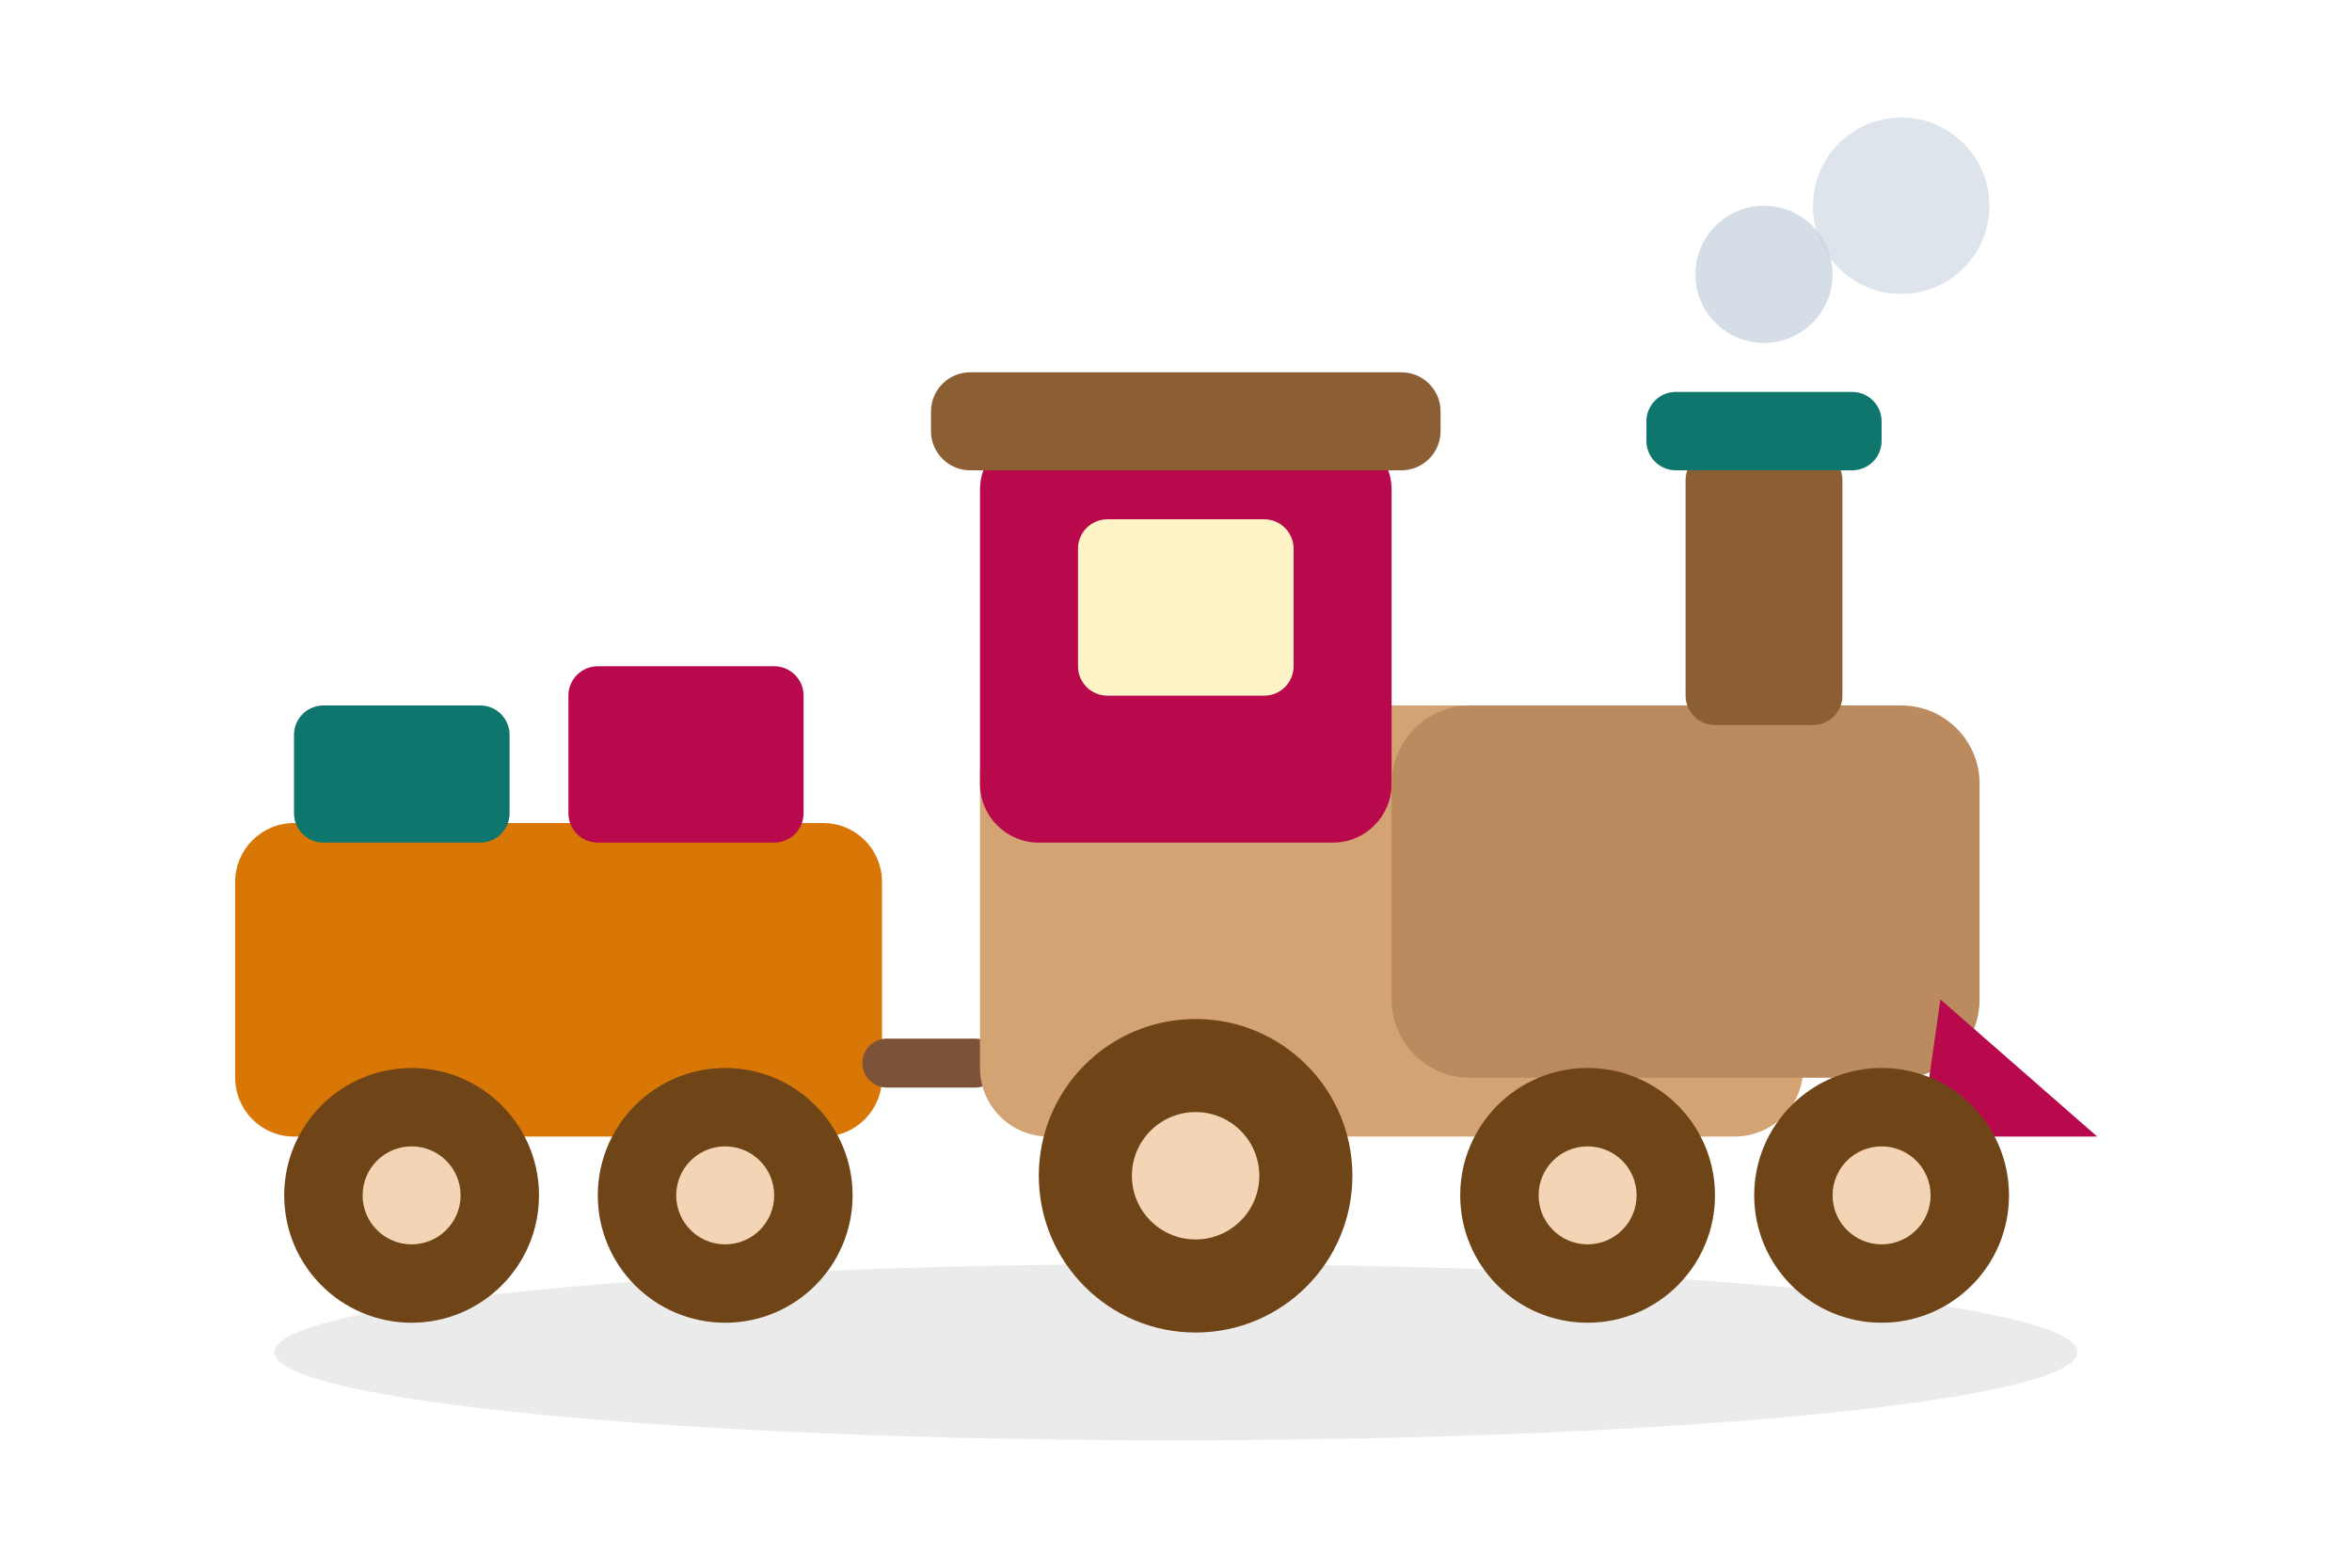
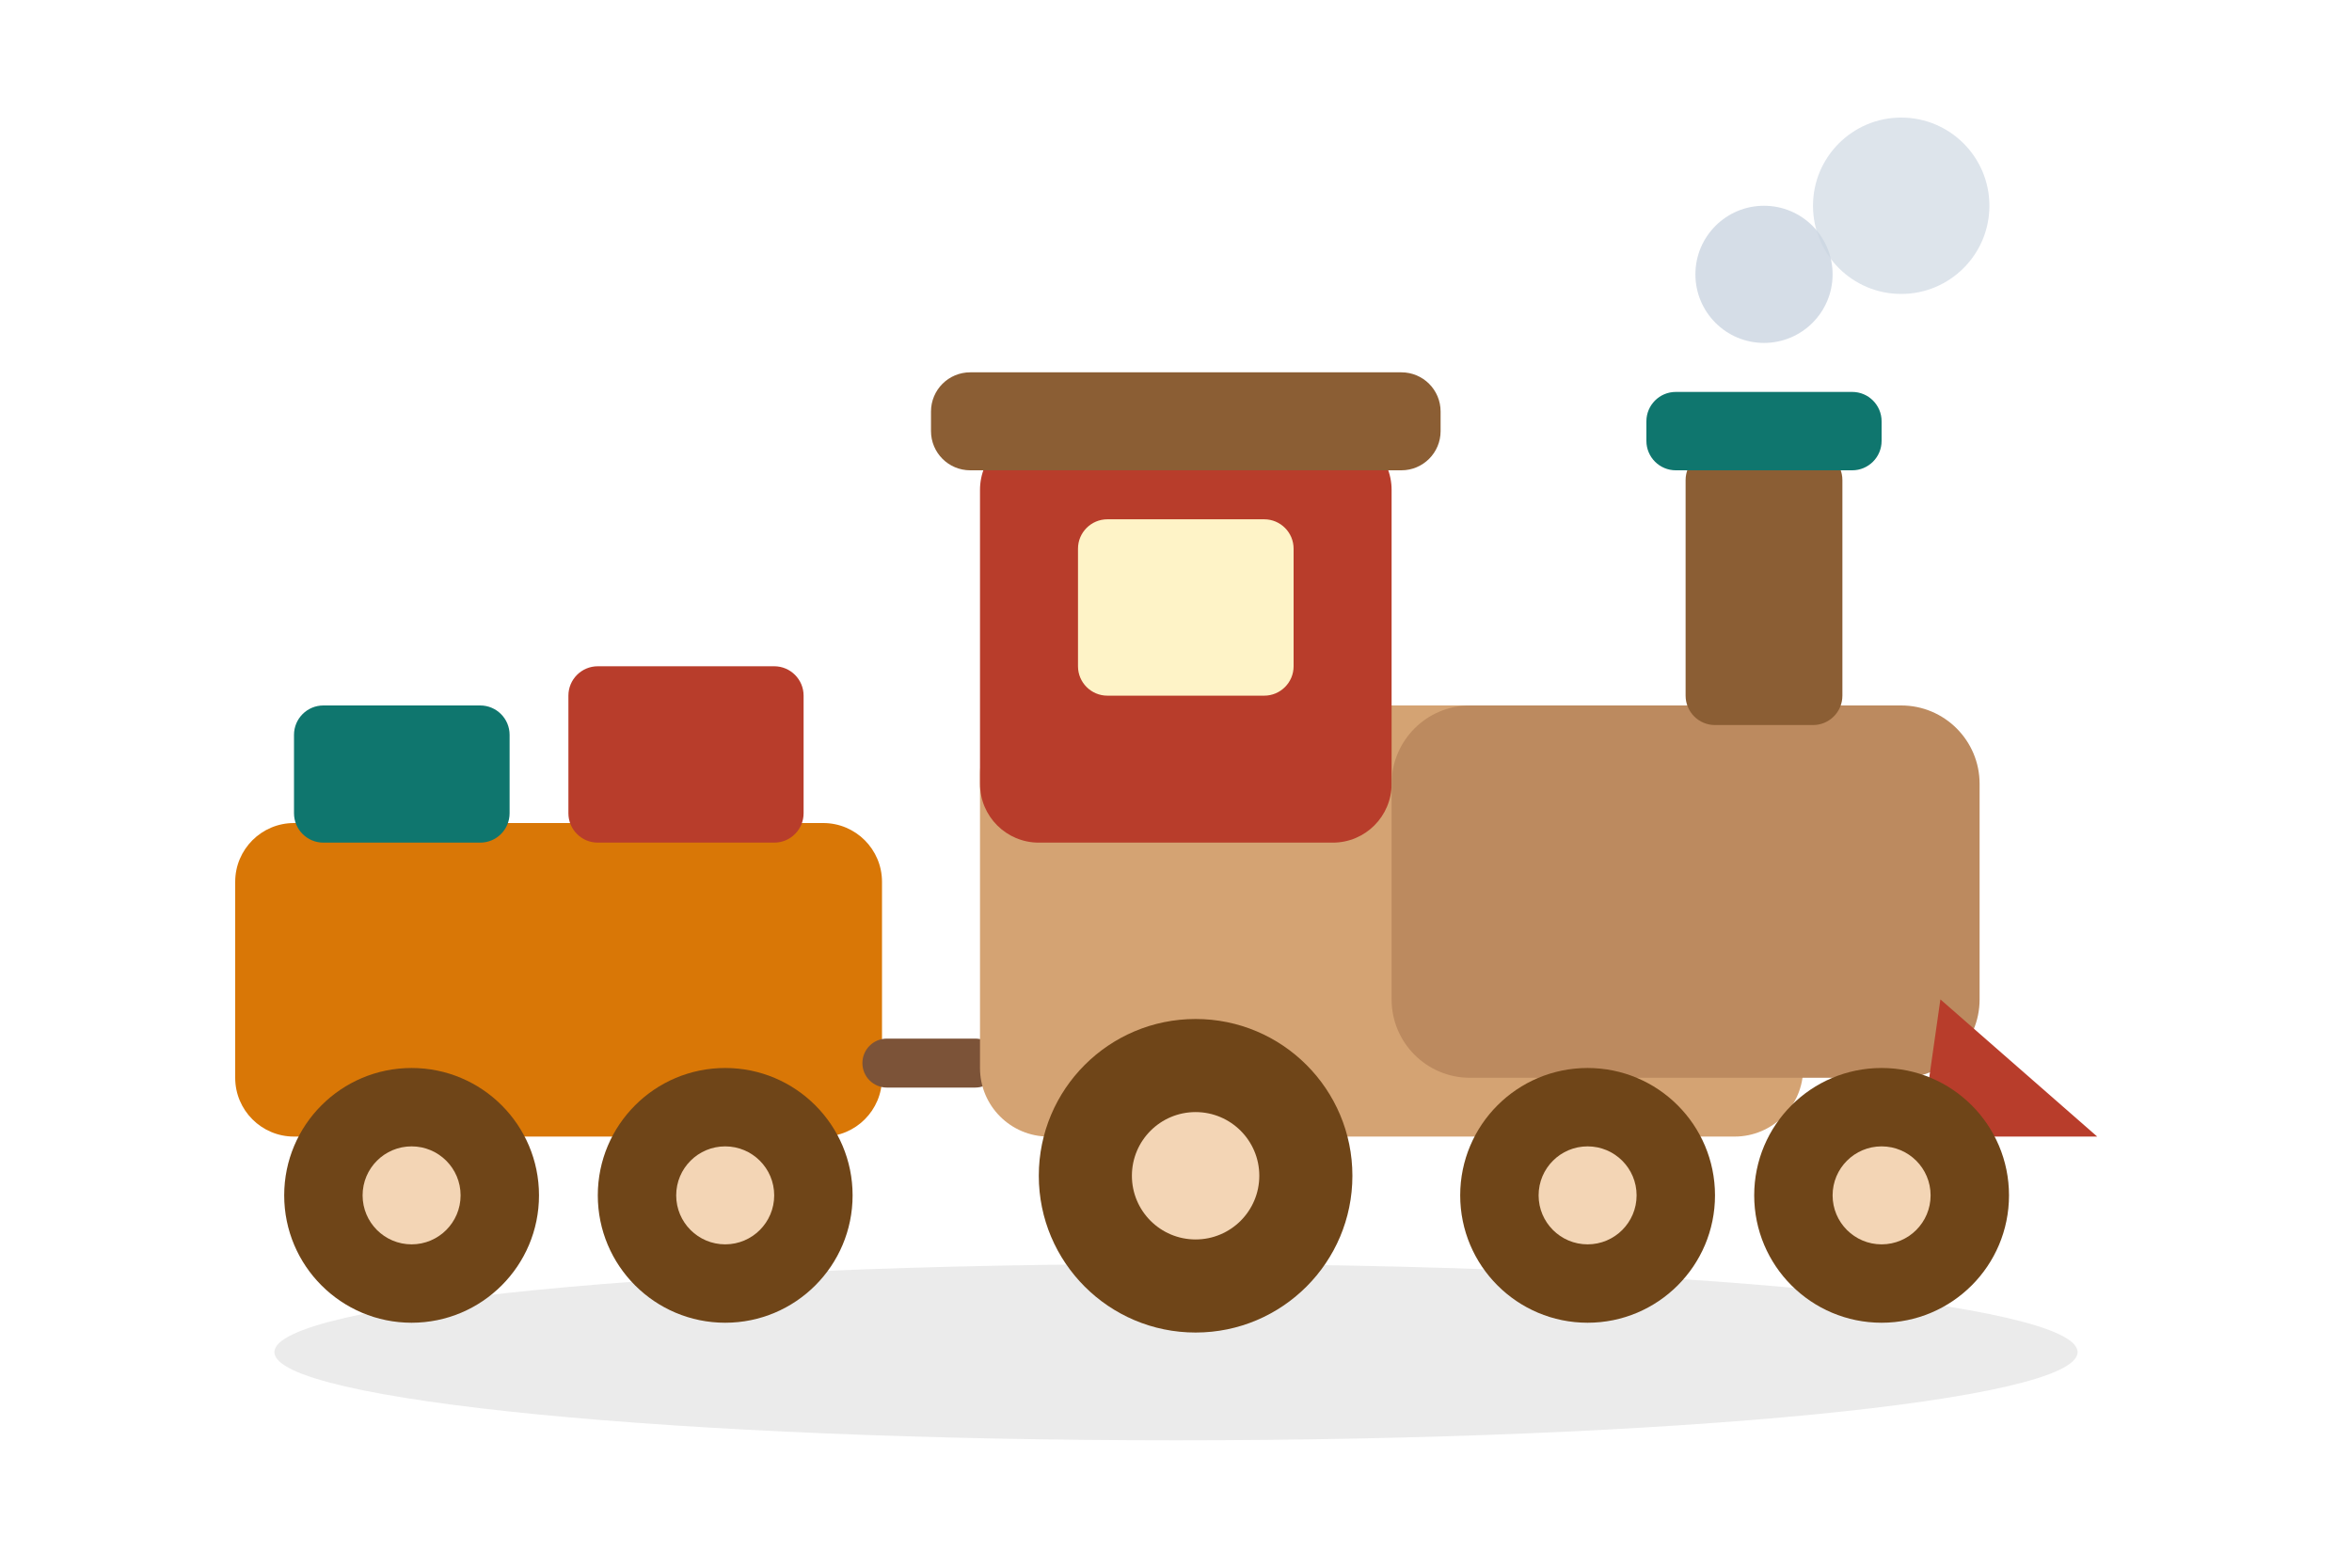
<svg xmlns="http://www.w3.org/2000/svg" viewBox="0 0 240 160" fill="none">
  <ellipse cx="120" cy="138" rx="92" ry="9" fill="#000" opacity="0.08" />
  <rect x="24" y="84" width="66" height="32" rx="6" fill="#d97706" />
  <rect x="30" y="72" width="22" height="14" rx="3" fill="#0f766e" />
-   <rect x="58" y="68" width="24" height="18" rx="3" fill="#b7094c" />
+   <rect x="58" y="68" width="24" height="18" rx="3" fill="#b83d2b" />
  <rect x="88" y="106" width="14" height="5" rx="2.5" fill="#7c5338" />
  <rect x="100" y="72" width="84" height="44" rx="7" fill="#d4a373" />
-   <rect x="100" y="44" width="42" height="42" rx="6" fill="#b7094c" />
+   <rect x="100" y="44" width="42" height="42" rx="6" fill="#b83d2b" />
  <rect x="95" y="38" width="52" height="10" rx="4" fill="#8b5e34" />
  <rect x="110" y="53" width="22" height="18" rx="3" fill="#fef3c7" />
  <rect x="142" y="72" width="60" height="38" rx="8" fill="#bc8a5f" />
  <rect x="172" y="46" width="16" height="28" rx="3" fill="#8b5e34" />
  <rect x="168" y="40" width="24" height="8" rx="3" fill="#0f766e" />
  <circle cx="180" cy="28" r="7" fill="#cbd5e1" opacity="0.8" />
  <circle cx="194" cy="21" r="9" fill="#cbd5e1" opacity="0.65" />
-   <path d="M198 102 L214 116 L196 116 Z" fill="#b7094c" />
+   <path d="M198 102 L214 116 L196 116 Z" fill="#b83d2b" />
  <circle cx="42" cy="122" r="13" fill="#6f4518" />
  <circle cx="42" cy="122" r="5" fill="#f3d5b5" />
  <circle cx="74" cy="122" r="13" fill="#6f4518" />
  <circle cx="74" cy="122" r="5" fill="#f3d5b5" />
  <circle cx="122" cy="120" r="16" fill="#6f4518" />
  <circle cx="122" cy="120" r="6.5" fill="#f3d5b5" />
  <circle cx="162" cy="122" r="13" fill="#6f4518" />
  <circle cx="162" cy="122" r="5" fill="#f3d5b5" />
  <circle cx="192" cy="122" r="13" fill="#6f4518" />
  <circle cx="192" cy="122" r="5" fill="#f3d5b5" />
</svg>
